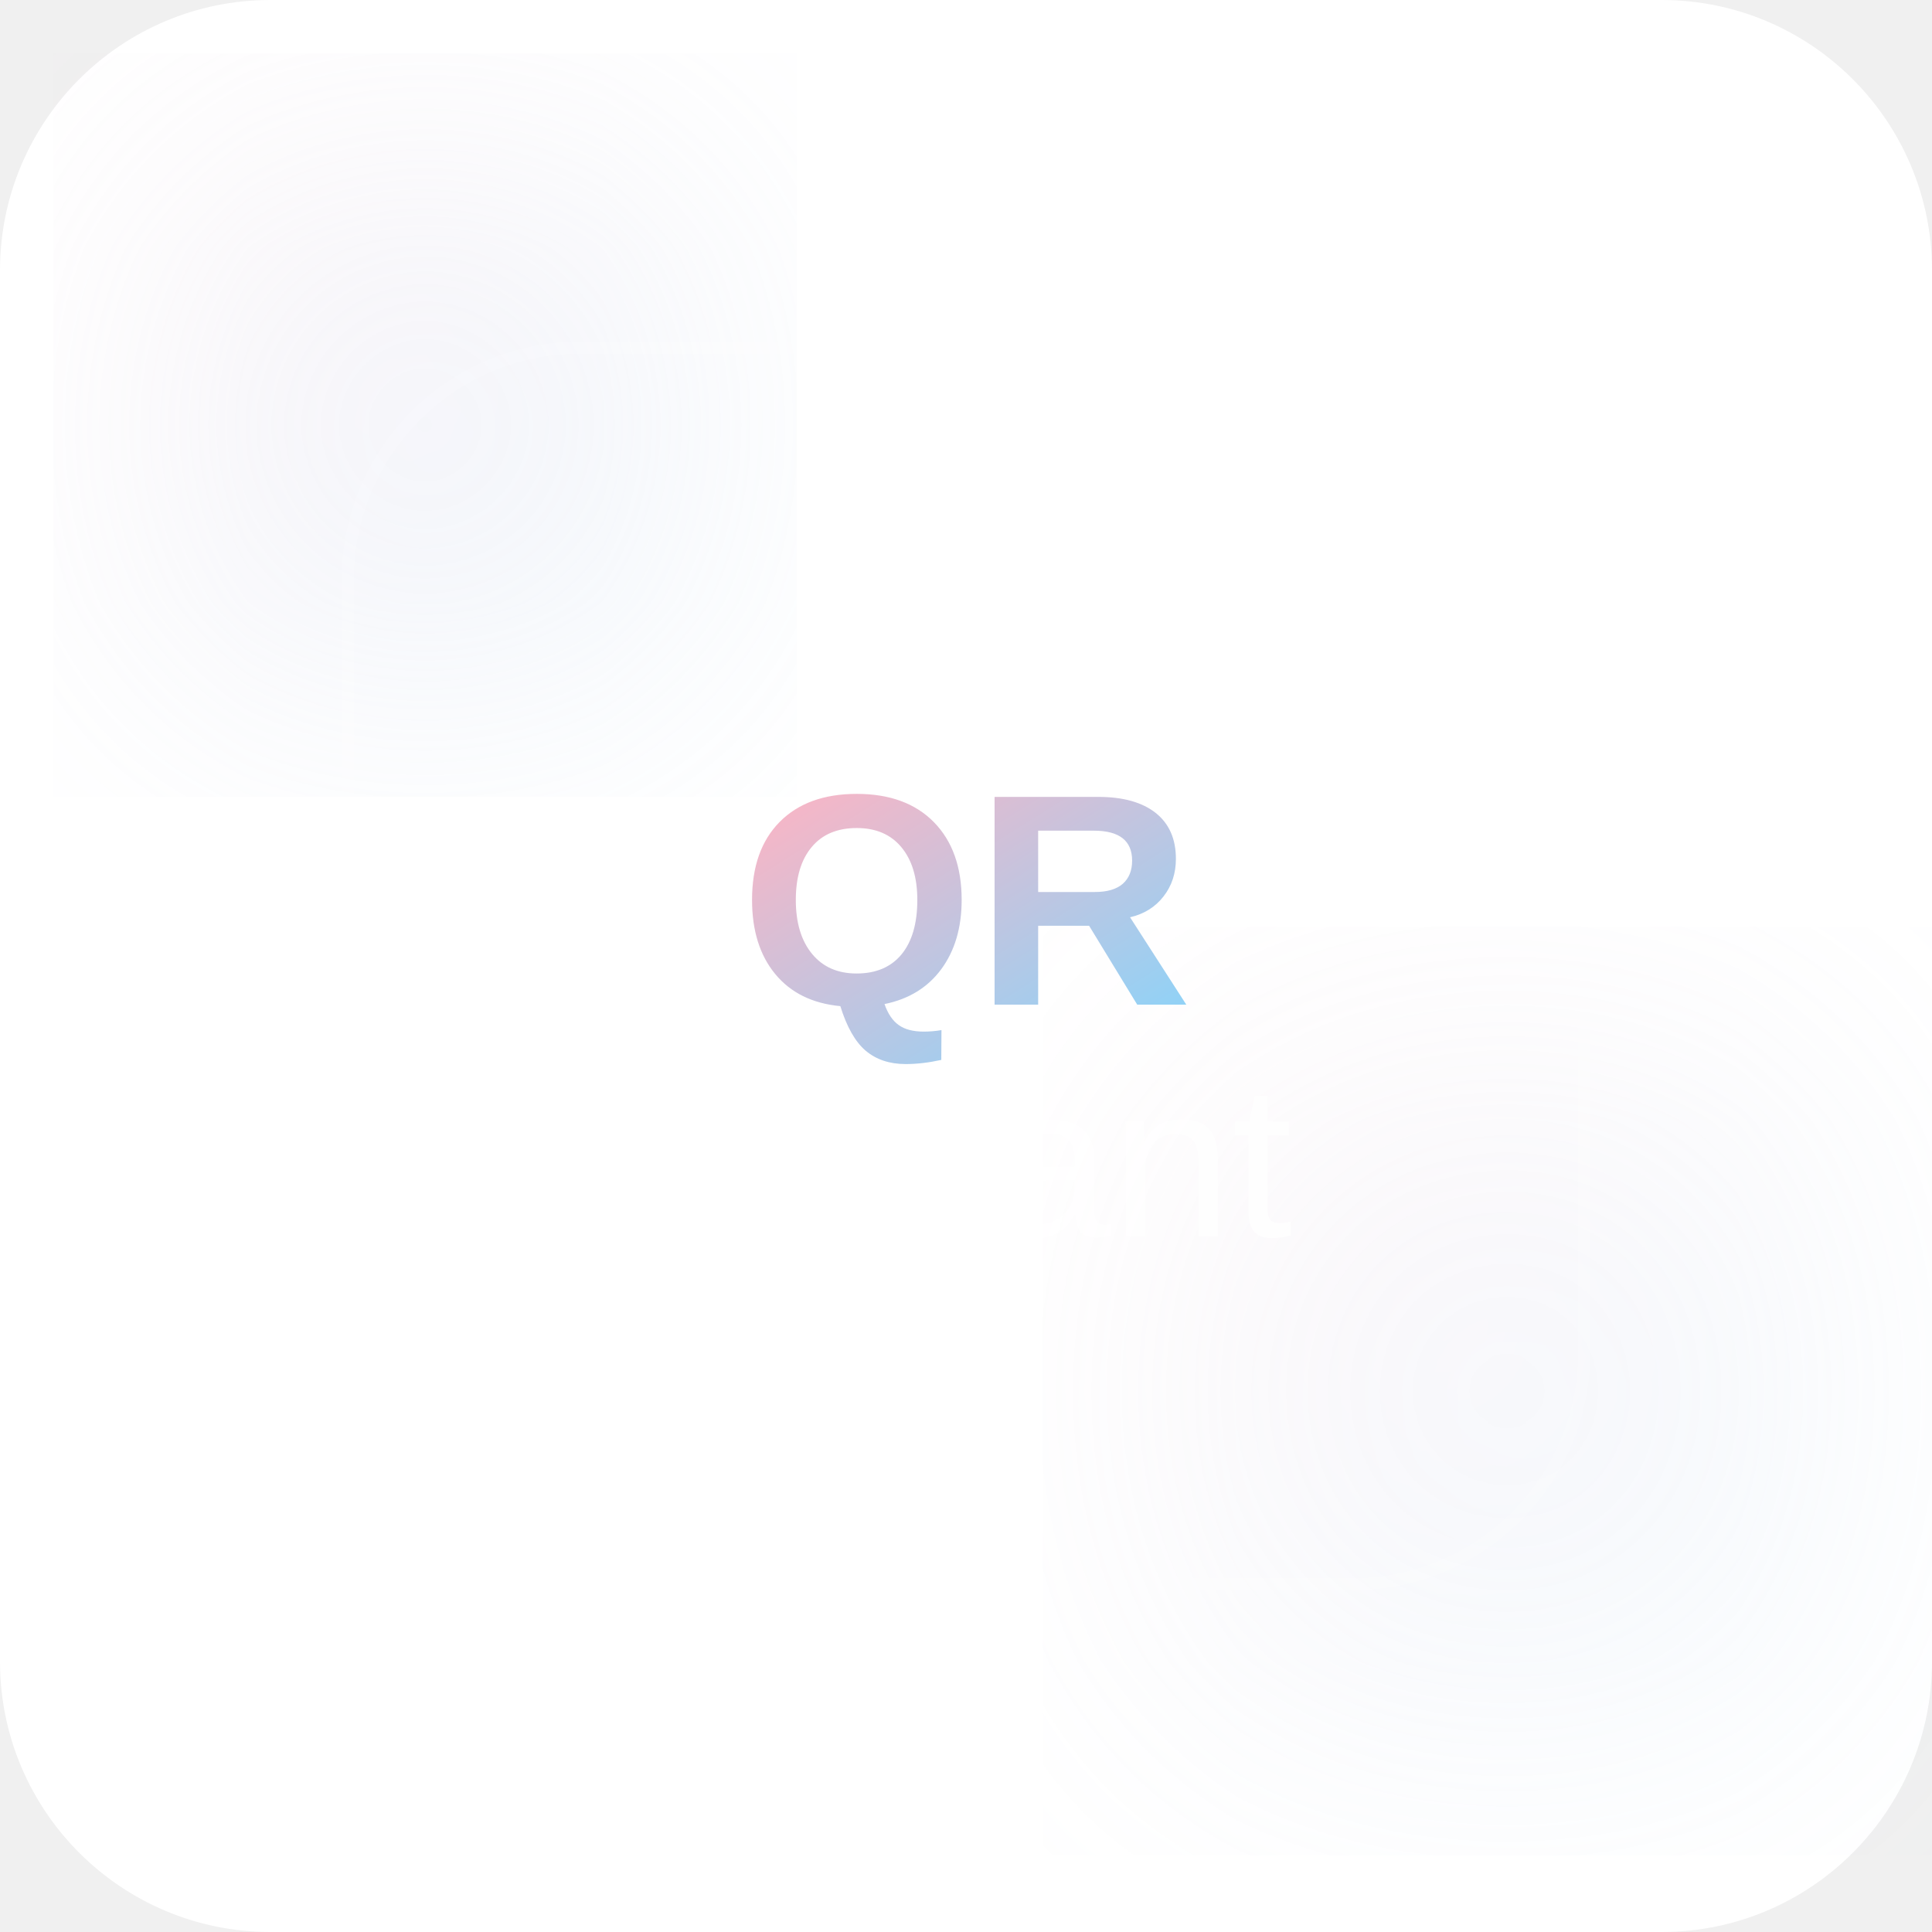
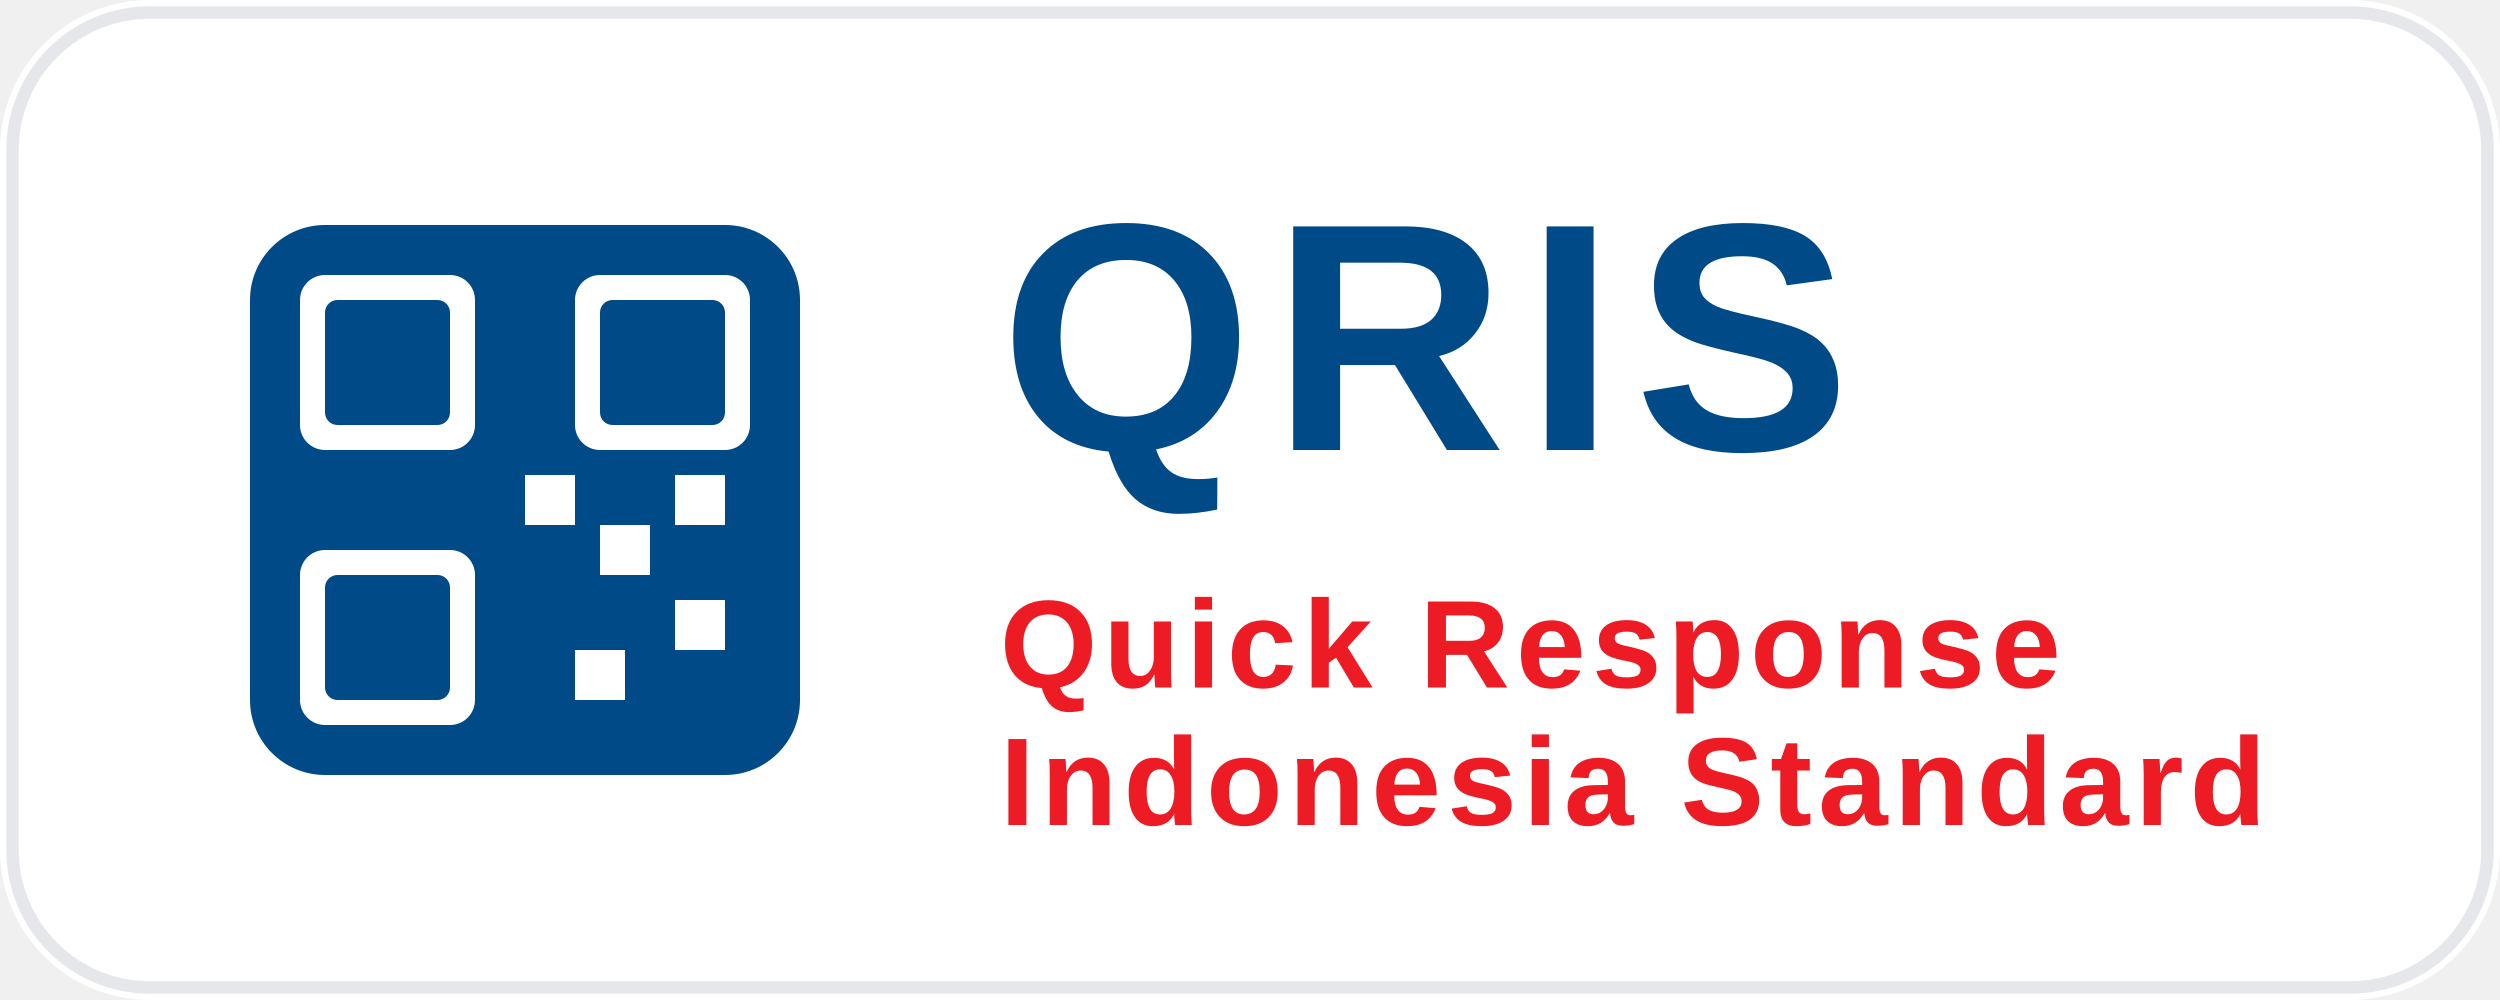
- <svg xmlns="http://www.w3.org/2000/svg" width="160" height="160" viewBox="0 0 160 160">
-   <defs>
-     <linearGradient id="g" x1="0" x2="1" y1="0" y2="1">
-       <stop offset="0%" stop-color="#fdb0c0" stop-opacity="0.95" />
-       <stop offset="100%" stop-color="#7dd3fc" stop-opacity="0.95" />
-     </linearGradient>
-     <filter id="blur">
-       <feGaussianBlur stdDeviation="18" />
-     </filter>
-   </defs>
-   <rect width="100%" height="100%" rx="22.4" fill="#ffffff" />
-   <circle cx="35.2" cy="35.2" r="25.6" fill="url(#g)" opacity="0.22" filter="url(#blur)" />
-   <circle cx="124.8" cy="115.2" r="32.0" fill="url(#g)" opacity="0.14" filter="url(#blur)" />
-   <rect x="28.8" y="28.8" width="102.4" height="102.4" rx="19.2" fill="rgba(255,255,255,0.05)" stroke="rgba(255,255,255,0.16)" />
-   <text x="50%" y="52%" text-anchor="middle" font-size="25" font-weight="800" fill="url(#g)" font-family="Arial, Helvetica, sans-serif">QR</text>
-   <text x="50%" y="64%" text-anchor="middle" font-size="18" fill="rgba(255,255,255,0.72)" font-family="Arial, Helvetica, sans-serif">Instant</text>
+ <svg xmlns="http://www.w3.org/2000/svg" viewBox="0 0 200 80" fill="none">
+   <rect width="200" height="80" rx="12" fill="#FFFFFF" />
+   <rect x="1" y="1" width="198" height="78" rx="11" stroke="#E5E7EB" stroke-width="1" />
+   <g transform="translate(20, 14)">
+     <rect x="0" y="4" width="44" height="44" rx="6" fill="#004B87" />
+     <rect x="4" y="8" width="14" height="14" rx="2" fill="#FFFFFF" />
+     <rect x="6" y="10" width="10" height="10" rx="1" fill="#004B87" />
+     <rect x="26" y="8" width="14" height="14" rx="2" fill="#FFFFFF" />
+     <rect x="28" y="10" width="10" height="10" rx="1" fill="#004B87" />
+     <rect x="4" y="30" width="14" height="14" rx="2" fill="#FFFFFF" />
+     <rect x="6" y="32" width="10" height="10" rx="1" fill="#004B87" />
+     <rect x="22" y="24" width="4" height="4" fill="#FFFFFF" />
+     <rect x="28" y="28" width="4" height="4" fill="#FFFFFF" />
+     <rect x="34" y="34" width="4" height="4" fill="#FFFFFF" />
+     <rect x="26" y="38" width="4" height="4" fill="#FFFFFF" />
+     <rect x="34" y="24" width="4" height="4" fill="#FFFFFF" />
+   </g>
+   <text x="80" y="36" font-family="'Arial Black', Arial, sans-serif" font-weight="900" font-size="26" fill="#004B87" letter-spacing="1.5">QRIS</text>
+   <text x="80" y="55" font-family="Arial, sans-serif" font-weight="600" font-size="10" fill="#ED1C24" letter-spacing="0.5">Quick Response</text>
+   <text x="80" y="66" font-family="Arial, sans-serif" font-weight="600" font-size="10" fill="#ED1C24" letter-spacing="0.5">Indonesia Standard</text>
</svg>
